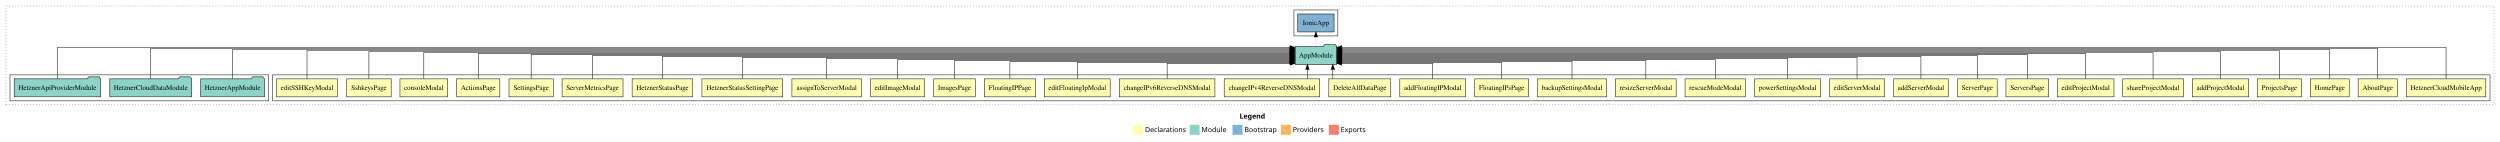
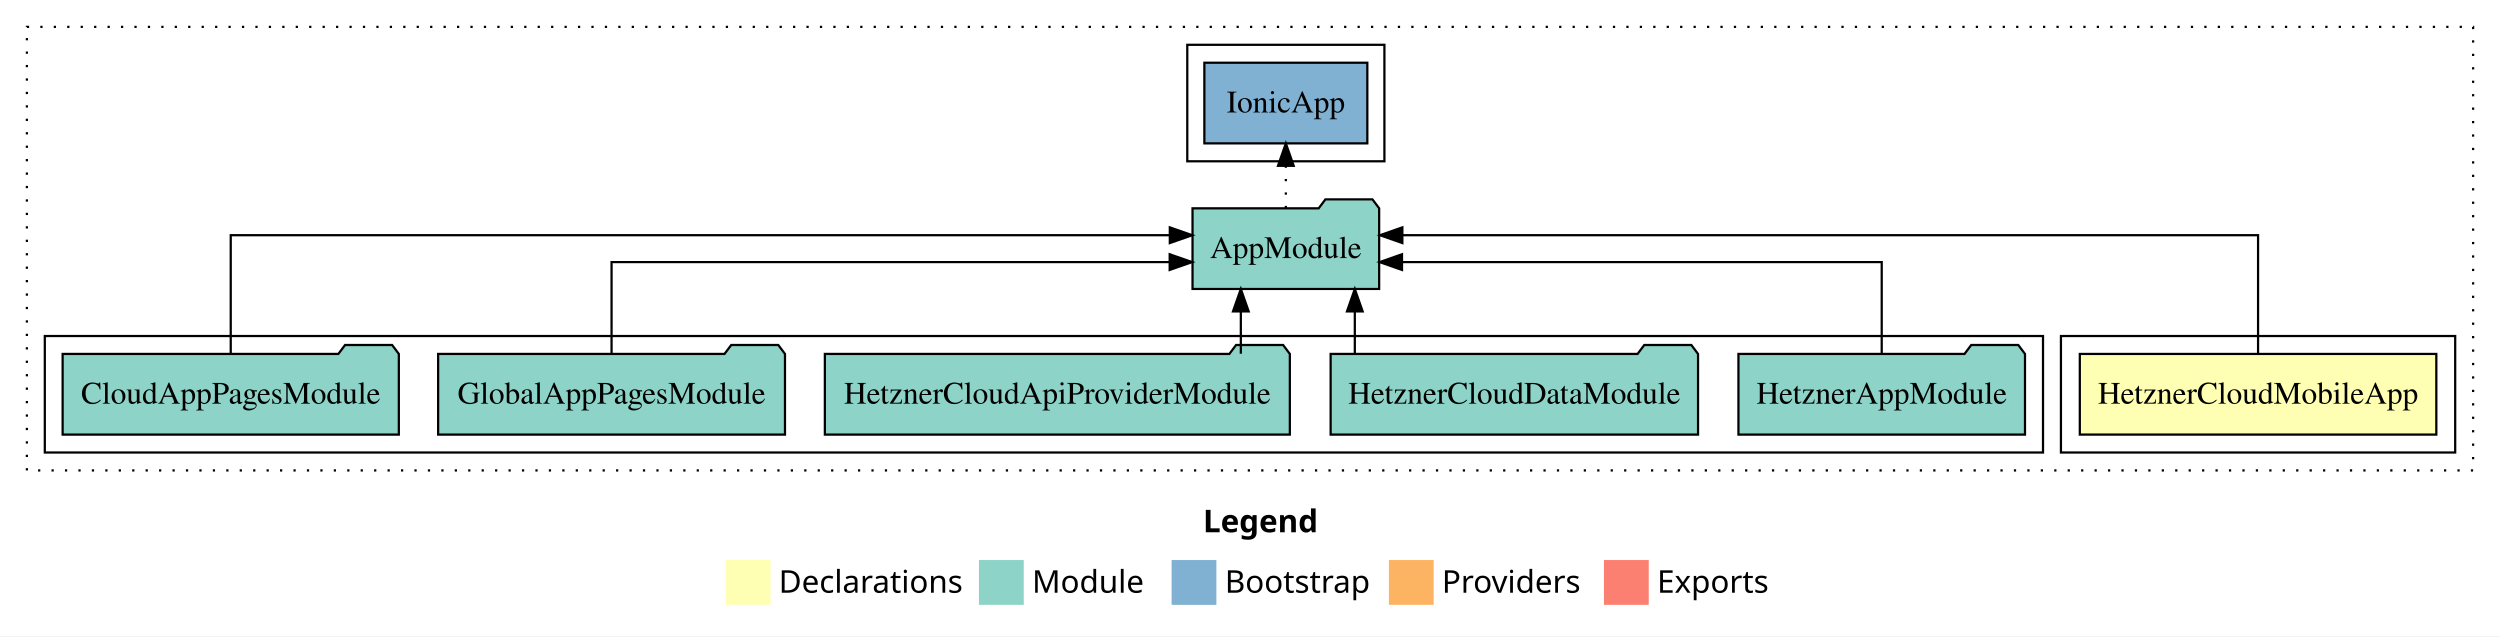
- <svg xmlns="http://www.w3.org/2000/svg" width="5008pt" height="284pt" viewBox="0.00 0.00 5008.00 284.00">
+ <svg xmlns="http://www.w3.org/2000/svg" width="1116pt" height="284pt" viewBox="0.00 0.00 1116.00 284.00">
  <g id="graph0" class="graph" transform="scale(1 1) rotate(0) translate(4 280)">
-     <polygon fill="#ffffff" stroke="transparent" points="-4,4 -4,-280 5004,-280 5004,4 -4,4" />
-     <text text-anchor="start" x="2479.009" y="-42.4" font-family="sans-serif" font-weight="bold" font-size="14.00" fill="#000000">Legend</text>
-     <polygon fill="#ffffb3" stroke="transparent" points="2266,-10 2266,-30 2286,-30 2286,-10 2266,-10" />
-     <text text-anchor="start" x="2289.629" y="-15.4" font-family="sans-serif" font-size="14.00" fill="#000000">  Declarations</text>
-     <polygon fill="#8dd3c7" stroke="transparent" points="2379,-10 2379,-30 2399,-30 2399,-10 2379,-10" />
-     <text text-anchor="start" x="2402.725" y="-15.4" font-family="sans-serif" font-size="14.00" fill="#000000">  Module</text>
-     <polygon fill="#80b1d3" stroke="transparent" points="2465,-10 2465,-30 2485,-30 2485,-10 2465,-10" />
-     <text text-anchor="start" x="2488.781" y="-15.4" font-family="sans-serif" font-size="14.00" fill="#000000">  Bootstrap</text>
-     <polygon fill="#fdb462" stroke="transparent" points="2562,-10 2562,-30 2582,-30 2582,-10 2562,-10" />
-     <text text-anchor="start" x="2585.673" y="-15.4" font-family="sans-serif" font-size="14.00" fill="#000000">  Providers</text>
-     <polygon fill="#fb8072" stroke="transparent" points="2658,-10 2658,-30 2678,-30 2678,-10 2658,-10" />
-     <text text-anchor="start" x="2681.726" y="-15.4" font-family="sans-serif" font-size="14.00" fill="#000000">  Exports</text>
+     <polygon fill="#ffffff" stroke="transparent" points="-4,4 -4,-280 1112,-280 1112,4 -4,4" />
+     <text text-anchor="start" x="533.009" y="-42.4" font-family="sans-serif" font-weight="bold" font-size="14.00" fill="#000000">Legend</text>
+     <polygon fill="#ffffb3" stroke="transparent" points="320,-10 320,-30 340,-30 340,-10 320,-10" />
+     <text text-anchor="start" x="343.629" y="-15.4" font-family="sans-serif" font-size="14.00" fill="#000000">  Declarations</text>
+     <polygon fill="#8dd3c7" stroke="transparent" points="433,-10 433,-30 453,-30 453,-10 433,-10" />
+     <text text-anchor="start" x="456.725" y="-15.4" font-family="sans-serif" font-size="14.00" fill="#000000">  Module</text>
+     <polygon fill="#80b1d3" stroke="transparent" points="519,-10 519,-30 539,-30 539,-10 519,-10" />
+     <text text-anchor="start" x="542.781" y="-15.4" font-family="sans-serif" font-size="14.00" fill="#000000">  Bootstrap</text>
+     <polygon fill="#fdb462" stroke="transparent" points="616,-10 616,-30 636,-30 636,-10 616,-10" />
+     <text text-anchor="start" x="639.673" y="-15.4" font-family="sans-serif" font-size="14.00" fill="#000000">  Providers</text>
+     <polygon fill="#fb8072" stroke="transparent" points="712,-10 712,-30 732,-30 732,-10 712,-10" />
+     <text text-anchor="start" x="735.726" y="-15.4" font-family="sans-serif" font-size="14.00" fill="#000000">  Exports</text>
    <g id="clust1" class="cluster">
-       <polygon fill="none" stroke="#000000" stroke-dasharray="1,5" points="8,-70 8,-268 4992,-268 4992,-70 8,-70" />
+       <polygon fill="none" stroke="#000000" stroke-dasharray="1,5" points="8,-70 8,-268 1100,-268 1100,-70 8,-70" />
    </g>
    <g id="clust2" class="cluster">
-       <polygon fill="none" stroke="#000000" points="542,-78 542,-130 4984,-130 4984,-78 542,-78" />
+       <polygon fill="none" stroke="#000000" points="916,-78 916,-130 1092,-130 1092,-78 916,-78" />
    </g>
-     <g id="clust36" class="cluster">
-       <polygon fill="none" stroke="#000000" points="16,-78 16,-130 534,-130 534,-78 16,-78" />
+     <g id="clust4" class="cluster">
+       <polygon fill="none" stroke="#000000" points="16,-78 16,-130 908,-130 908,-78 16,-78" />
    </g>
-     <g id="clust38" class="cluster">
-       <polygon fill="none" stroke="#000000" points="2588,-208 2588,-260 2676,-260 2676,-208 2588,-208" />
+     <g id="clust6" class="cluster">
+       <polygon fill="none" stroke="#000000" points="526,-208 526,-260 614,-260 614,-208 526,-208" />
    </g>
    <g id="node1" class="node">
-       <polygon fill="#ffffb3" stroke="#000000" points="4975.576,-122 4816.424,-122 4816.424,-86 4975.576,-86 4975.576,-122" />
-       <text text-anchor="middle" x="4896" y="-99.8" font-family="Times,serif" font-size="14.00" fill="#000000">HetznerCloudMobileApp</text>
+       <polygon fill="#ffffb3" stroke="#000000" points="1083.576,-122 924.424,-122 924.424,-86 1083.576,-86 1083.576,-122" />
+       <text text-anchor="middle" x="1004" y="-99.8" font-family="Times,serif" font-size="14.00" fill="#000000">HetznerCloudMobileApp</text>
    </g>
-     <g id="node34" class="node">
-       <polygon fill="#8dd3c7" stroke="#000000" points="2673.657,-187 2670.657,-191 2649.657,-191 2646.657,-187 2590.343,-187 2590.343,-151 2673.657,-151 2673.657,-187" />
-       <text text-anchor="middle" x="2632" y="-164.8" font-family="Times,serif" font-size="14.00" fill="#000000">AppModule</text>
+     <g id="node2" class="node">
+       <polygon fill="#8dd3c7" stroke="#000000" points="611.657,-187 608.657,-191 587.657,-191 584.657,-187 528.343,-187 528.343,-151 611.657,-151 611.657,-187" />
+       <text text-anchor="middle" x="570" y="-164.8" font-family="Times,serif" font-size="14.00" fill="#000000">AppModule</text>
    </g>
    <g id="edge1" class="edge">
-       <path fill="none" stroke="#000000" d="M4896,-122.38C4896,-146.279 4896,-185 4896,-185 4896,-185 2683.719,-185 2683.719,-185" />
-       <polygon fill="#000000" stroke="#000000" points="2683.719,-181.5 2673.719,-185 2683.718,-188.5 2683.719,-181.5" />
+       <path fill="none" stroke="#000000" d="M1004,-122.284C1004,-143.321 1004,-175 1004,-175 1004,-175 622.008,-175 622.008,-175" />
+       <polygon fill="#000000" stroke="#000000" points="622.008,-171.5 612.008,-175 622.008,-178.5 622.008,-171.5" />
    </g>
-     <g id="node2" class="node">
-       <polygon fill="#ffffb3" stroke="#000000" points="4798.209,-122 4719.791,-122 4719.791,-86 4798.209,-86 4798.209,-122" />
-       <text text-anchor="middle" x="4759" y="-99.8" font-family="Times,serif" font-size="14.00" fill="#000000">AboutPage</text>
+     <g id="node8" class="node">
+       <polygon fill="#80b1d3" stroke="#000000" points="606.373,-252 533.627,-252 533.627,-216 606.373,-216 606.373,-252" />
+       <text text-anchor="middle" x="570" y="-229.8" font-family="Times,serif" font-size="14.00" fill="#000000">IonicApp </text>
+     </g>
+     <g id="edge7" class="edge">
+       <path fill="none" stroke="#000000" stroke-dasharray="1,5" d="M570,-187.106C570,-187.106 570,-205.991 570,-205.991" />
+       <polygon fill="#000000" stroke="#000000" points="566.5,-205.991 570,-215.991 573.5,-205.991 566.5,-205.991" />
+     </g>
+     <g id="node3" class="node">
+       <polygon fill="#8dd3c7" stroke="#000000" points="899.958,-122 896.958,-126 875.958,-126 872.958,-122 772.042,-122 772.042,-86 899.958,-86 899.958,-122" />
+       <text text-anchor="middle" x="836" y="-99.8" font-family="Times,serif" font-size="14.00" fill="#000000">HetznerAppModule</text>
    </g>
    <g id="edge2" class="edge">
-       <path fill="none" stroke="#000000" d="M4759,-122.323C4759,-145.66 4759,-183 4759,-183 4759,-183 2684.01,-183 2684.01,-183" />
-       <polygon fill="#000000" stroke="#000000" points="2684.01,-179.5 2674.01,-183 2684.01,-186.5 2684.01,-179.5" />
+       <path fill="none" stroke="#000000" d="M836,-122.022C836,-139.373 836,-163 836,-163 836,-163 621.855,-163 621.855,-163" />
+       <polygon fill="#000000" stroke="#000000" points="621.855,-159.5 611.855,-163 621.855,-166.5 621.855,-159.5" />
    </g>
-     <g id="node3" class="node">
-       <polygon fill="#ffffb3" stroke="#000000" points="4701.925,-122 4624.075,-122 4624.075,-86 4701.925,-86 4701.925,-122" />
-       <text text-anchor="middle" x="4663" y="-99.8" font-family="Times,serif" font-size="14.00" fill="#000000">HomePage</text>
+     <g id="node4" class="node">
+       <polygon fill="#8dd3c7" stroke="#000000" points="754.006,-122 751.006,-126 730.006,-126 727.006,-122 589.994,-122 589.994,-86 754.006,-86 754.006,-122" />
+       <text text-anchor="middle" x="672" y="-99.8" font-family="Times,serif" font-size="14.00" fill="#000000">HetznerCloudDataModule</text>
    </g>
    <g id="edge3" class="edge">
-       <path fill="none" stroke="#000000" d="M4663,-122.248C4663,-145.018 4663,-181 4663,-181 4663,-181 2683.954,-181 2683.954,-181" />
-       <polygon fill="#000000" stroke="#000000" points="2683.954,-177.5 2673.954,-181 2683.954,-184.5 2683.954,-177.5" />
+       <path fill="none" stroke="#000000" d="M600.788,-122.106C600.788,-122.106 600.788,-140.991 600.788,-140.991" />
+       <polygon fill="#000000" stroke="#000000" points="597.288,-140.991 600.788,-150.991 604.288,-140.991 597.288,-140.991" />
    </g>
-     <g id="node4" class="node">
-       <polygon fill="#ffffb3" stroke="#000000" points="4606.31,-122 4517.69,-122 4517.69,-86 4606.31,-86 4606.31,-122" />
-       <text text-anchor="middle" x="4562" y="-99.8" font-family="Times,serif" font-size="14.00" fill="#000000">ProjectsPage</text>
+     <g id="node5" class="node">
+       <polygon fill="#8dd3c7" stroke="#000000" points="571.785,-122 568.785,-126 547.785,-126 544.785,-122 364.215,-122 364.215,-86 571.785,-86 571.785,-122" />
+       <text text-anchor="middle" x="468" y="-99.8" font-family="Times,serif" font-size="14.00" fill="#000000">HetznerCloudApiProviderModule</text>
    </g>
    <g id="edge4" class="edge">
-       <path fill="none" stroke="#000000" d="M4562,-122.155C4562,-144.352 4562,-179 4562,-179 4562,-179 2684.106,-179 2684.106,-179" />
-       <polygon fill="#000000" stroke="#000000" points="2684.106,-175.5 2674.106,-179 2684.106,-182.5 2684.106,-175.5" />
+       <path fill="none" stroke="#000000" d="M549.907,-122.106C549.907,-122.106 549.907,-140.991 549.907,-140.991" />
+       <polygon fill="#000000" stroke="#000000" points="546.407,-140.991 549.907,-150.991 553.407,-140.991 546.407,-140.991" />
    </g>
-     <g id="node5" class="node">
-       <polygon fill="#ffffb3" stroke="#000000" points="4500.419,-122 4387.581,-122 4387.581,-86 4500.419,-86 4500.419,-122" />
-       <text text-anchor="middle" x="4444" y="-99.8" font-family="Times,serif" font-size="14.00" fill="#000000">addProjectModal</text>
+     <g id="node6" class="node">
+       <polygon fill="#8dd3c7" stroke="#000000" points="346.416,-122 343.416,-126 322.416,-126 319.416,-122 191.584,-122 191.584,-86 346.416,-86 346.416,-122" />
+       <text text-anchor="middle" x="269" y="-99.8" font-family="Times,serif" font-size="14.00" fill="#000000">GlobalAppPagesModule</text>
    </g>
    <g id="edge5" class="edge">
-       <path fill="none" stroke="#000000" d="M4444,-122.045C4444,-143.662 4444,-177 4444,-177 4444,-177 2683.686,-177 2683.686,-177" />
-       <polygon fill="#000000" stroke="#000000" points="2683.686,-173.5 2673.686,-177 2683.686,-180.5 2683.686,-173.5" />
+       <path fill="none" stroke="#000000" d="M269,-122.022C269,-139.373 269,-163 269,-163 269,-163 518.147,-163 518.147,-163" />
+       <polygon fill="#000000" stroke="#000000" points="518.147,-166.5 528.147,-163 518.147,-159.5 518.147,-166.5" />
    </g>
-     <g id="node6" class="node">
-       <polygon fill="#ffffb3" stroke="#000000" points="4369.738,-122 4248.262,-122 4248.262,-86 4369.738,-86 4369.738,-122" />
-       <text text-anchor="middle" x="4309" y="-99.8" font-family="Times,serif" font-size="14.00" fill="#000000">shareProjectModal</text>
+     <g id="node7" class="node">
+       <polygon fill="#8dd3c7" stroke="#000000" points="174.041,-122 171.041,-126 150.041,-126 147.041,-122 23.959,-122 23.959,-86 174.041,-86 174.041,-122" />
+       <text text-anchor="middle" x="99" y="-99.8" font-family="Times,serif" font-size="14.00" fill="#000000">CloudAppPagesModule</text>
    </g>
    <g id="edge6" class="edge">
-       <path fill="none" stroke="#000000" d="M4309,-122.284C4309,-143.321 4309,-175 4309,-175 4309,-175 2683.873,-175 2683.873,-175" />
-       <polygon fill="#000000" stroke="#000000" points="2683.873,-171.5 2673.873,-175 2683.872,-178.5 2683.873,-171.5" />
-     </g>
-     <g id="node7" class="node">
-       <polygon fill="#ffffb3" stroke="#000000" points="4230.699,-122 4117.301,-122 4117.301,-86 4230.699,-86 4230.699,-122" />
-       <text text-anchor="middle" x="4174" y="-99.8" font-family="Times,serif" font-size="14.00" fill="#000000">editProjectModal</text>
-     </g>
-     <g id="edge7" class="edge">
-       <path fill="none" stroke="#000000" d="M4174,-122.129C4174,-142.572 4174,-173 4174,-173 4174,-173 2684.044,-173 2684.044,-173" />
-       <polygon fill="#000000" stroke="#000000" points="2684.044,-169.5 2674.044,-173 2684.044,-176.5 2684.044,-169.5" />
-     </g>
-     <g id="node8" class="node">
-       <polygon fill="#ffffb3" stroke="#000000" points="4099.69,-122 4014.31,-122 4014.31,-86 4099.69,-86 4099.69,-122" />
-       <text text-anchor="middle" x="4057" y="-99.8" font-family="Times,serif" font-size="14.00" fill="#000000">ServersPage</text>
-     </g>
-     <g id="edge8" class="edge">
-       <path fill="none" stroke="#000000" d="M4057,-122.308C4057,-142.145 4057,-171 4057,-171 4057,-171 2683.876,-171 2683.876,-171" />
-       <polygon fill="#000000" stroke="#000000" points="2683.876,-167.5 2673.876,-171 2683.876,-174.5 2683.876,-167.5" />
-     </g>
-     <g id="node9" class="node">
-       <polygon fill="#ffffb3" stroke="#000000" points="3996.745,-122 3917.255,-122 3917.255,-86 3996.745,-86 3996.745,-122" />
-       <text text-anchor="middle" x="3957" y="-99.8" font-family="Times,serif" font-size="14.00" fill="#000000">ServerPage</text>
-     </g>
-     <g id="edge9" class="edge">
-       <path fill="none" stroke="#000000" d="M3957,-122.106C3957,-141.339 3957,-169 3957,-169 3957,-169 2683.843,-169 2683.843,-169" />
-       <polygon fill="#000000" stroke="#000000" points="2683.843,-165.5 2673.843,-169 2683.843,-172.5 2683.843,-165.5" />
-     </g>
-     <g id="node10" class="node">
-       <polygon fill="#ffffb3" stroke="#000000" points="3898.798,-122 3789.202,-122 3789.202,-86 3898.798,-86 3898.798,-122" />
-       <text text-anchor="middle" x="3844" y="-99.8" font-family="Times,serif" font-size="14.00" fill="#000000">addServerModal</text>
-     </g>
-     <g id="edge10" class="edge">
-       <path fill="none" stroke="#000000" d="M3844,-122.222C3844,-140.828 3844,-167 3844,-167 3844,-167 2683.72,-167 2683.72,-167" />
-       <polygon fill="#000000" stroke="#000000" points="2683.72,-163.5 2673.72,-167 2683.72,-170.5 2683.72,-163.5" />
-     </g>
-     <g id="node11" class="node">
-       <polygon fill="#ffffb3" stroke="#000000" points="3771.079,-122 3660.921,-122 3660.921,-86 3771.079,-86 3771.079,-122" />
-       <text text-anchor="middle" x="3716" y="-99.8" font-family="Times,serif" font-size="14.00" fill="#000000">editServerModal</text>
-     </g>
-     <g id="edge11" class="edge">
-       <path fill="none" stroke="#000000" d="M3716,-122.302C3716,-140.27 3716,-165 3716,-165 3716,-165 2683.83,-165 2683.83,-165" />
-       <polygon fill="#000000" stroke="#000000" points="2683.83,-161.5 2673.83,-165 2683.83,-168.5 2683.83,-161.5" />
-     </g>
-     <g id="node12" class="node">
-       <polygon fill="#ffffb3" stroke="#000000" points="3643.146,-122 3510.854,-122 3510.854,-86 3643.146,-86 3643.146,-122" />
-       <text text-anchor="middle" x="3577" y="-99.8" font-family="Times,serif" font-size="14.00" fill="#000000">powerSettingsModal</text>
-     </g>
-     <g id="edge12" class="edge">
-       <path fill="none" stroke="#000000" d="M3577,-122.022C3577,-139.373 3577,-163 3577,-163 3577,-163 2683.825,-163 2683.825,-163" />
-       <polygon fill="#000000" stroke="#000000" points="2683.825,-159.5 2673.825,-163 2683.825,-166.5 2683.825,-159.5" />
-     </g>
-     <g id="node13" class="node">
-       <polygon fill="#ffffb3" stroke="#000000" points="3492.458,-122 3371.542,-122 3371.542,-86 3492.458,-86 3492.458,-122" />
-       <text text-anchor="middle" x="3432" y="-99.8" font-family="Times,serif" font-size="14.00" fill="#000000">rescueModeModal</text>
-     </g>
-     <g id="edge13" class="edge">
-       <path fill="none" stroke="#000000" d="M3432,-122.035C3432,-138.734 3432,-161 3432,-161 3432,-161 2683.885,-161 2683.885,-161" />
-       <polygon fill="#000000" stroke="#000000" points="2683.885,-157.5 2673.885,-161 2683.885,-164.5 2683.885,-157.5" />
-     </g>
-     <g id="node14" class="node">
-       <polygon fill="#ffffb3" stroke="#000000" points="3353.723,-122 3232.277,-122 3232.277,-86 3353.723,-86 3353.723,-122" />
-       <text text-anchor="middle" x="3293" y="-99.8" font-family="Times,serif" font-size="14.00" fill="#000000">resizeServerModal</text>
-     </g>
-     <g id="edge14" class="edge">
-       <path fill="none" stroke="#000000" d="M3293,-122.009C3293,-138.049 3293,-159 3293,-159 3293,-159 2683.85,-159 2683.85,-159" />
-       <polygon fill="#000000" stroke="#000000" points="2683.85,-155.5 2673.85,-159 2683.85,-162.5 2683.85,-155.5" />
-     </g>
-     <g id="node15" class="node">
-       <polygon fill="#ffffb3" stroke="#000000" points="3214.093,-122 3075.907,-122 3075.907,-86 3214.093,-86 3214.093,-122" />
-       <text text-anchor="middle" x="3145" y="-99.8" font-family="Times,serif" font-size="14.00" fill="#000000">backupSettingsModal</text>
-     </g>
-     <g id="edge15" class="edge">
-       <path fill="none" stroke="#000000" d="M3145,-122.24C3145,-137.571 3145,-157 3145,-157 3145,-157 2683.981,-157 2683.981,-157" />
-       <polygon fill="#000000" stroke="#000000" points="2683.981,-153.5 2673.981,-157 2683.981,-160.5 2683.981,-153.5" />
-     </g>
-     <g id="node16" class="node">
-       <polygon fill="#ffffb3" stroke="#000000" points="3057.769,-122 2950.231,-122 2950.231,-86 3057.769,-86 3057.769,-122" />
-       <text text-anchor="middle" x="3004" y="-99.8" font-family="Times,serif" font-size="14.00" fill="#000000">FloatingIPsPage</text>
-     </g>
-     <g id="edge16" class="edge">
-       <path fill="none" stroke="#000000" d="M3004,-122.124C3004,-136.783 3004,-155 3004,-155 3004,-155 2683.95,-155 2683.95,-155" />
-       <polygon fill="#000000" stroke="#000000" points="2683.95,-151.5 2673.95,-155 2683.95,-158.5 2683.95,-151.5" />
-     </g>
-     <g id="node17" class="node">
-       <polygon fill="#ffffb3" stroke="#000000" points="2931.877,-122 2800.123,-122 2800.123,-86 2931.877,-86 2931.877,-122" />
-       <text text-anchor="middle" x="2866" y="-99.8" font-family="Times,serif" font-size="14.00" fill="#000000">addFloatingIPModal</text>
-     </g>
-     <g id="edge17" class="edge">
-       <path fill="none" stroke="#000000" d="M2866,-122.246C2866,-136.177 2866,-153 2866,-153 2866,-153 2683.834,-153 2683.834,-153" />
-       <polygon fill="#000000" stroke="#000000" points="2683.834,-149.5 2673.834,-153 2683.834,-156.5 2683.834,-149.5" />
-     </g>
-     <g id="node18" class="node">
-       <polygon fill="#ffffb3" stroke="#000000" points="2782.058,-122 2657.942,-122 2657.942,-86 2782.058,-86 2782.058,-122" />
-       <text text-anchor="middle" x="2720" y="-99.8" font-family="Times,serif" font-size="14.00" fill="#000000">DeleteAllDataPage</text>
-     </g>
-     <g id="edge18" class="edge">
-       <path fill="none" stroke="#000000" d="M2665.9,-122.106C2665.9,-122.106 2665.9,-140.991 2665.9,-140.991" />
-       <polygon fill="#000000" stroke="#000000" points="2662.4,-140.991 2665.9,-150.991 2669.4,-140.991 2662.4,-140.991" />
-     </g>
-     <g id="node19" class="node">
-       <polygon fill="#ffffb3" stroke="#000000" points="2639.718,-122 2448.282,-122 2448.282,-86 2639.718,-86 2639.718,-122" />
-       <text text-anchor="middle" x="2544" y="-99.8" font-family="Times,serif" font-size="14.00" fill="#000000">changeIPv4ReverseDNSModal</text>
-     </g>
-     <g id="edge19" class="edge">
-       <path fill="none" stroke="#000000" d="M2615.015,-122.106C2615.015,-122.106 2615.015,-140.991 2615.015,-140.991" />
-       <polygon fill="#000000" stroke="#000000" points="2611.515,-140.991 2615.015,-150.991 2618.515,-140.991 2611.515,-140.991" />
-     </g>
-     <g id="node20" class="node">
-       <polygon fill="#ffffb3" stroke="#000000" points="2429.718,-122 2238.282,-122 2238.282,-86 2429.718,-86 2429.718,-122" />
-       <text text-anchor="middle" x="2334" y="-99.8" font-family="Times,serif" font-size="14.00" fill="#000000">changeIPv6ReverseDNSModal</text>
-     </g>
-     <g id="edge20" class="edge">
-       <path fill="none" stroke="#000000" d="M2334,-122.246C2334,-136.177 2334,-153 2334,-153 2334,-153 2580.251,-153 2580.251,-153" />
-       <polygon fill="#000000" stroke="#000000" points="2580.251,-156.5 2590.251,-153 2580.251,-149.5 2580.251,-156.5" />
-     </g>
-     <g id="node21" class="node">
-       <polygon fill="#ffffb3" stroke="#000000" points="2219.875,-122 2088.125,-122 2088.125,-86 2219.875,-86 2219.875,-122" />
-       <text text-anchor="middle" x="2154" y="-99.8" font-family="Times,serif" font-size="14.00" fill="#000000">editFloatingIpModal</text>
-     </g>
-     <g id="edge21" class="edge">
-       <path fill="none" stroke="#000000" d="M2154,-122.124C2154,-136.783 2154,-155 2154,-155 2154,-155 2580,-155 2580,-155" />
-       <polygon fill="#000000" stroke="#000000" points="2580,-158.5 2590,-155 2580,-151.5 2580,-158.5" />
-     </g>
-     <g id="node22" class="node">
-       <polygon fill="#ffffb3" stroke="#000000" points="2070.325,-122 1967.676,-122 1967.676,-86 2070.325,-86 2070.325,-122" />
-       <text text-anchor="middle" x="2019" y="-99.8" font-family="Times,serif" font-size="14.00" fill="#000000">FloatingIPPage</text>
-     </g>
-     <g id="edge22" class="edge">
-       <path fill="none" stroke="#000000" d="M2019,-122.24C2019,-137.571 2019,-157 2019,-157 2019,-157 2579.866,-157 2579.866,-157" />
-       <polygon fill="#000000" stroke="#000000" points="2579.866,-160.5 2589.866,-157 2579.866,-153.5 2579.866,-160.5" />
-     </g>
-     <g id="node23" class="node">
-       <polygon fill="#ffffb3" stroke="#000000" points="1949.638,-122 1866.362,-122 1866.362,-86 1949.638,-86 1949.638,-122" />
-       <text text-anchor="middle" x="1908" y="-99.8" font-family="Times,serif" font-size="14.00" fill="#000000">ImagesPage</text>
-     </g>
-     <g id="edge23" class="edge">
-       <path fill="none" stroke="#000000" d="M1908,-122.009C1908,-138.049 1908,-159 1908,-159 1908,-159 2580.21,-159 2580.21,-159" />
-       <polygon fill="#000000" stroke="#000000" points="2580.21,-162.5 2590.21,-159 2580.21,-155.5 2580.21,-162.5" />
-     </g>
-     <g id="node24" class="node">
-       <polygon fill="#ffffb3" stroke="#000000" points="1848.027,-122 1739.973,-122 1739.973,-86 1848.027,-86 1848.027,-122" />
-       <text text-anchor="middle" x="1794" y="-99.8" font-family="Times,serif" font-size="14.00" fill="#000000">editImageModal</text>
-     </g>
-     <g id="edge24" class="edge">
-       <path fill="none" stroke="#000000" d="M1794,-122.035C1794,-138.734 1794,-161 1794,-161 1794,-161 2580.157,-161 2580.157,-161" />
-       <polygon fill="#000000" stroke="#000000" points="2580.157,-164.5 2590.157,-161 2580.157,-157.5 2580.157,-164.5" />
-     </g>
-     <g id="node25" class="node">
-       <polygon fill="#ffffb3" stroke="#000000" points="1721.63,-122 1582.37,-122 1582.37,-86 1721.63,-86 1721.63,-122" />
-       <text text-anchor="middle" x="1652" y="-99.8" font-family="Times,serif" font-size="14.00" fill="#000000">assignToServerModal</text>
-     </g>
-     <g id="edge25" class="edge">
-       <path fill="none" stroke="#000000" d="M1652,-122.022C1652,-139.373 1652,-163 1652,-163 1652,-163 2580.204,-163 2580.204,-163" />
-       <polygon fill="#000000" stroke="#000000" points="2580.204,-166.5 2590.204,-163 2580.204,-159.5 2580.204,-166.5" />
-     </g>
-     <g id="node26" class="node">
-       <polygon fill="#ffffb3" stroke="#000000" points="1563.906,-122 1402.094,-122 1402.094,-86 1563.906,-86 1563.906,-122" />
-       <text text-anchor="middle" x="1483" y="-99.8" font-family="Times,serif" font-size="14.00" fill="#000000">HetznerStatusSettingPage</text>
-     </g>
-     <g id="edge26" class="edge">
-       <path fill="none" stroke="#000000" d="M1483,-122.302C1483,-140.27 1483,-165 1483,-165 1483,-165 2580.086,-165 2580.086,-165" />
-       <polygon fill="#000000" stroke="#000000" points="2580.086,-168.5 2590.086,-165 2580.086,-161.5 2580.086,-168.5" />
-     </g>
-     <g id="node27" class="node">
-       <polygon fill="#ffffb3" stroke="#000000" points="1383.737,-122 1262.263,-122 1262.263,-86 1383.737,-86 1383.737,-122" />
-       <text text-anchor="middle" x="1323" y="-99.8" font-family="Times,serif" font-size="14.00" fill="#000000">HetznerStatusPage</text>
-     </g>
-     <g id="edge27" class="edge">
-       <path fill="none" stroke="#000000" d="M1323,-122.222C1323,-140.828 1323,-167 1323,-167 1323,-167 2580.297,-167 2580.297,-167" />
-       <polygon fill="#000000" stroke="#000000" points="2580.297,-170.5 2590.297,-167 2580.297,-163.5 2580.297,-170.5" />
-     </g>
-     <g id="node28" class="node">
-       <polygon fill="#ffffb3" stroke="#000000" points="1244.006,-122 1121.994,-122 1121.994,-86 1244.006,-86 1244.006,-122" />
-       <text text-anchor="middle" x="1183" y="-99.8" font-family="Times,serif" font-size="14.00" fill="#000000">ServerMetricsPage</text>
-     </g>
-     <g id="edge28" class="edge">
-       <path fill="none" stroke="#000000" d="M1183,-122.106C1183,-141.339 1183,-169 1183,-169 1183,-169 2580.197,-169 2580.197,-169" />
-       <polygon fill="#000000" stroke="#000000" points="2580.197,-172.5 2590.197,-169 2580.197,-165.5 2580.197,-172.5" />
-     </g>
-     <g id="node29" class="node">
-       <polygon fill="#ffffb3" stroke="#000000" points="1104.326,-122 1015.674,-122 1015.674,-86 1104.326,-86 1104.326,-122" />
-       <text text-anchor="middle" x="1060" y="-99.8" font-family="Times,serif" font-size="14.00" fill="#000000">SettingsPage</text>
-     </g>
-     <g id="edge29" class="edge">
-       <path fill="none" stroke="#000000" d="M1060,-122.308C1060,-142.145 1060,-171 1060,-171 1060,-171 2579.953,-171 2579.953,-171" />
-       <polygon fill="#000000" stroke="#000000" points="2579.953,-174.5 2589.953,-171 2579.953,-167.5 2579.953,-174.5" />
-     </g>
-     <g id="node30" class="node">
-       <polygon fill="#ffffb3" stroke="#000000" points="997.259,-122 910.741,-122 910.741,-86 997.259,-86 997.259,-122" />
-       <text text-anchor="middle" x="954" y="-99.8" font-family="Times,serif" font-size="14.00" fill="#000000">ActionsPage</text>
-     </g>
-     <g id="edge30" class="edge">
-       <path fill="none" stroke="#000000" d="M954,-122.129C954,-142.572 954,-173 954,-173 954,-173 2580.102,-173 2580.102,-173" />
-       <polygon fill="#000000" stroke="#000000" points="2580.102,-176.5 2590.102,-173 2580.102,-169.5 2580.102,-176.5" />
-     </g>
-     <g id="node31" class="node">
-       <polygon fill="#ffffb3" stroke="#000000" points="892.815,-122 797.185,-122 797.185,-86 892.815,-86 892.815,-122" />
-       <text text-anchor="middle" x="845" y="-99.8" font-family="Times,serif" font-size="14.00" fill="#000000">consoleModal</text>
-     </g>
-     <g id="edge31" class="edge">
-       <path fill="none" stroke="#000000" d="M845,-122.284C845,-143.321 845,-175 845,-175 845,-175 2580.025,-175 2580.025,-175" />
-       <polygon fill="#000000" stroke="#000000" points="2580.025,-178.5 2590.025,-175 2580.025,-171.5 2580.025,-178.5" />
-     </g>
-     <g id="node32" class="node">
-       <polygon fill="#ffffb3" stroke="#000000" points="779.598,-122 690.402,-122 690.402,-86 779.598,-86 779.598,-122" />
-       <text text-anchor="middle" x="735" y="-99.8" font-family="Times,serif" font-size="14.00" fill="#000000">SshkeysPage</text>
-     </g>
-     <g id="edge32" class="edge">
-       <path fill="none" stroke="#000000" d="M735,-122.045C735,-143.662 735,-177 735,-177 735,-177 2580.168,-177 2580.168,-177" />
-       <polygon fill="#000000" stroke="#000000" points="2580.168,-180.5 2590.168,-177 2580.168,-173.5 2580.168,-180.5" />
-     </g>
-     <g id="node33" class="node">
-       <polygon fill="#ffffb3" stroke="#000000" points="672.039,-122 549.961,-122 549.961,-86 672.039,-86 672.039,-122" />
-       <text text-anchor="middle" x="611" y="-99.8" font-family="Times,serif" font-size="14.00" fill="#000000">editSSHKeyModal</text>
-     </g>
-     <g id="edge33" class="edge">
-       <path fill="none" stroke="#000000" d="M611,-122.155C611,-144.352 611,-179 611,-179 611,-179 2580.252,-179 2580.252,-179" />
-       <polygon fill="#000000" stroke="#000000" points="2580.253,-182.5 2590.252,-179 2580.252,-175.5 2580.253,-182.5" />
-     </g>
-     <g id="node38" class="node">
-       <polygon fill="#80b1d3" stroke="#000000" points="2668.373,-252 2595.627,-252 2595.627,-216 2668.373,-216 2668.373,-252" />
-       <text text-anchor="middle" x="2632" y="-229.8" font-family="Times,serif" font-size="14.00" fill="#000000">IonicApp </text>
-     </g>
-     <g id="edge37" class="edge">
-       <path fill="none" stroke="#000000" stroke-dasharray="1,5" d="M2632,-187.106C2632,-187.106 2632,-205.991 2632,-205.991" />
-       <polygon fill="#000000" stroke="#000000" points="2628.5,-205.991 2632,-215.991 2635.5,-205.991 2628.5,-205.991" />
-     </g>
-     <g id="node35" class="node">
-       <polygon fill="#8dd3c7" stroke="#000000" points="525.958,-122 522.958,-126 501.958,-126 498.958,-122 398.042,-122 398.042,-86 525.958,-86 525.958,-122" />
-       <text text-anchor="middle" x="462" y="-99.8" font-family="Times,serif" font-size="14.00" fill="#000000">HetznerAppModule</text>
-     </g>
-     <g id="edge34" class="edge">
-       <path fill="none" stroke="#000000" d="M462,-122.248C462,-145.018 462,-181 462,-181 462,-181 2580.109,-181 2580.109,-181" />
-       <polygon fill="#000000" stroke="#000000" points="2580.109,-184.5 2590.109,-181 2580.109,-177.5 2580.109,-184.5" />
-     </g>
-     <g id="node36" class="node">
-       <polygon fill="#8dd3c7" stroke="#000000" points="380.006,-122 377.006,-126 356.006,-126 353.006,-122 215.994,-122 215.994,-86 380.006,-86 380.006,-122" />
-       <text text-anchor="middle" x="298" y="-99.8" font-family="Times,serif" font-size="14.00" fill="#000000">HetznerCloudDataModule</text>
-     </g>
-     <g id="edge35" class="edge">
-       <path fill="none" stroke="#000000" d="M298,-122.323C298,-145.66 298,-183 298,-183 298,-183 2579.999,-183 2579.999,-183" />
-       <polygon fill="#000000" stroke="#000000" points="2579.999,-186.5 2589.999,-183 2579.999,-179.5 2579.999,-186.5" />
-     </g>
-     <g id="node37" class="node">
-       <polygon fill="#8dd3c7" stroke="#000000" points="197.558,-122 194.558,-126 173.558,-126 170.558,-122 24.442,-122 24.442,-86 197.558,-86 197.558,-122" />
-       <text text-anchor="middle" x="111" y="-99.8" font-family="Times,serif" font-size="14.00" fill="#000000">HetznerApiProviderModule</text>
-     </g>
-     <g id="edge36" class="edge">
-       <path fill="none" stroke="#000000" d="M111,-122.38C111,-146.279 111,-185 111,-185 111,-185 2580.086,-185 2580.086,-185" />
-       <polygon fill="#000000" stroke="#000000" points="2580.086,-188.5 2590.086,-185 2580.086,-181.5 2580.086,-188.5" />
+       <path fill="none" stroke="#000000" d="M99,-122.284C99,-143.321 99,-175 99,-175 99,-175 518.202,-175 518.202,-175" />
+       <polygon fill="#000000" stroke="#000000" points="518.202,-178.5 528.202,-175 518.202,-171.5 518.202,-178.5" />
    </g>
  </g>
</svg>
